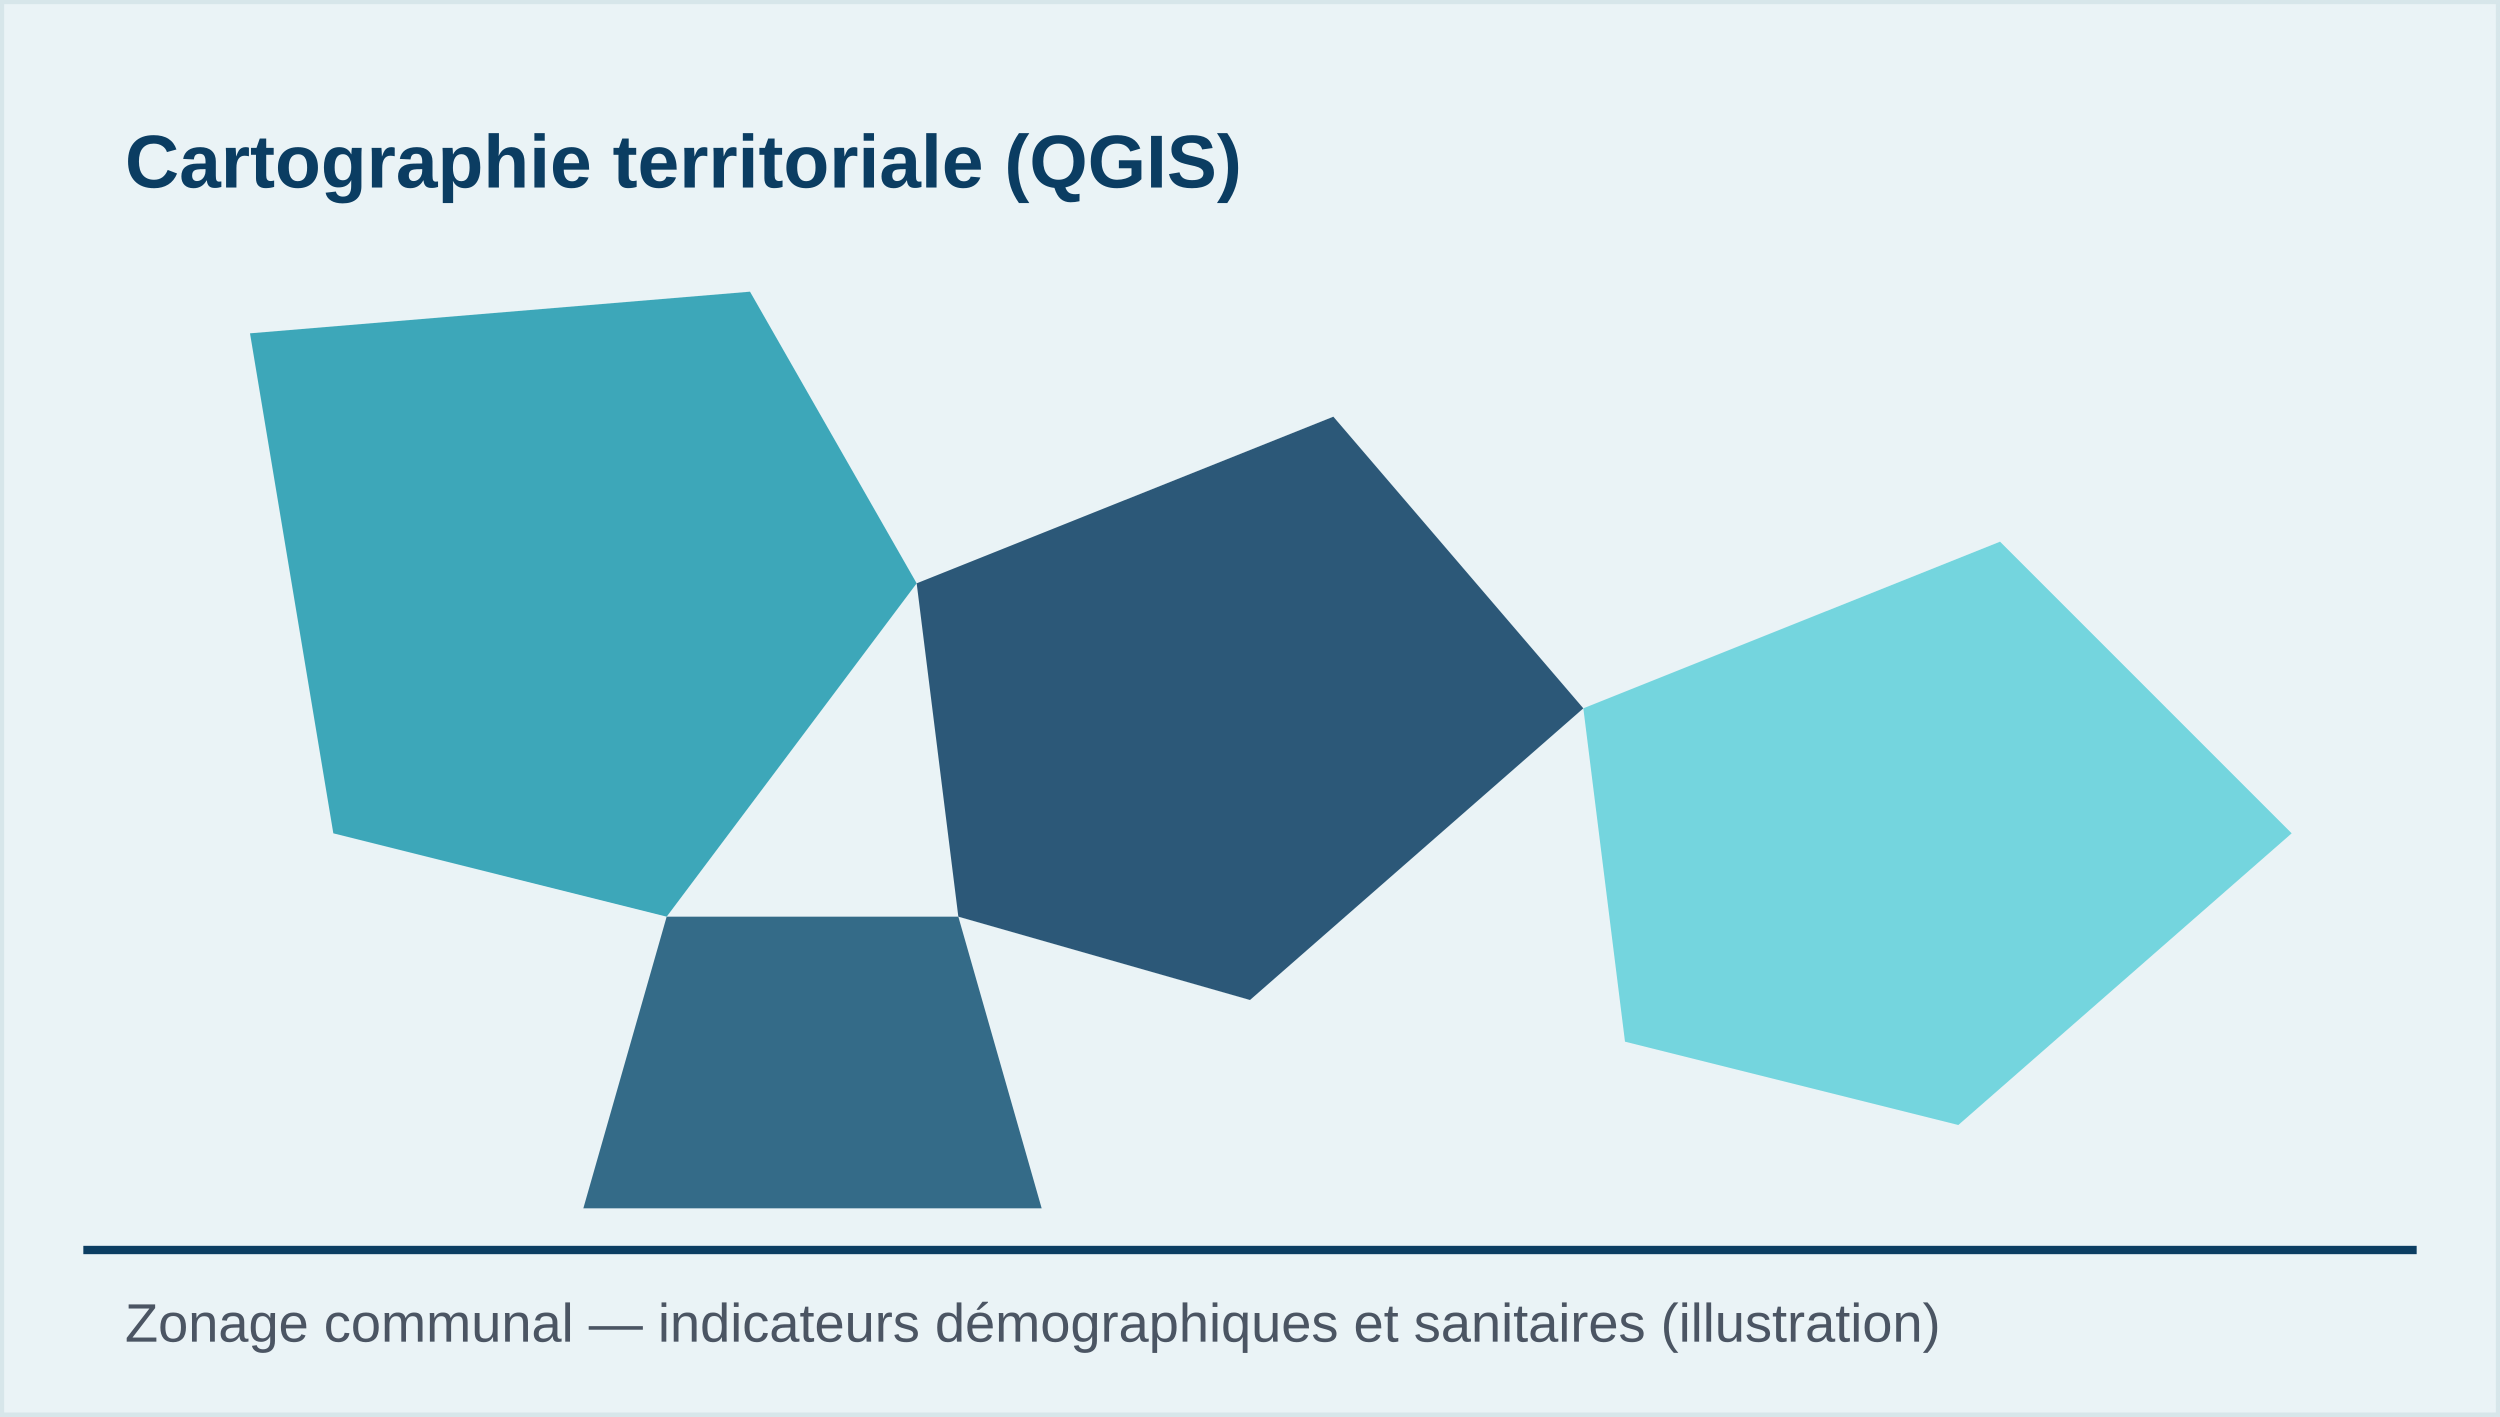
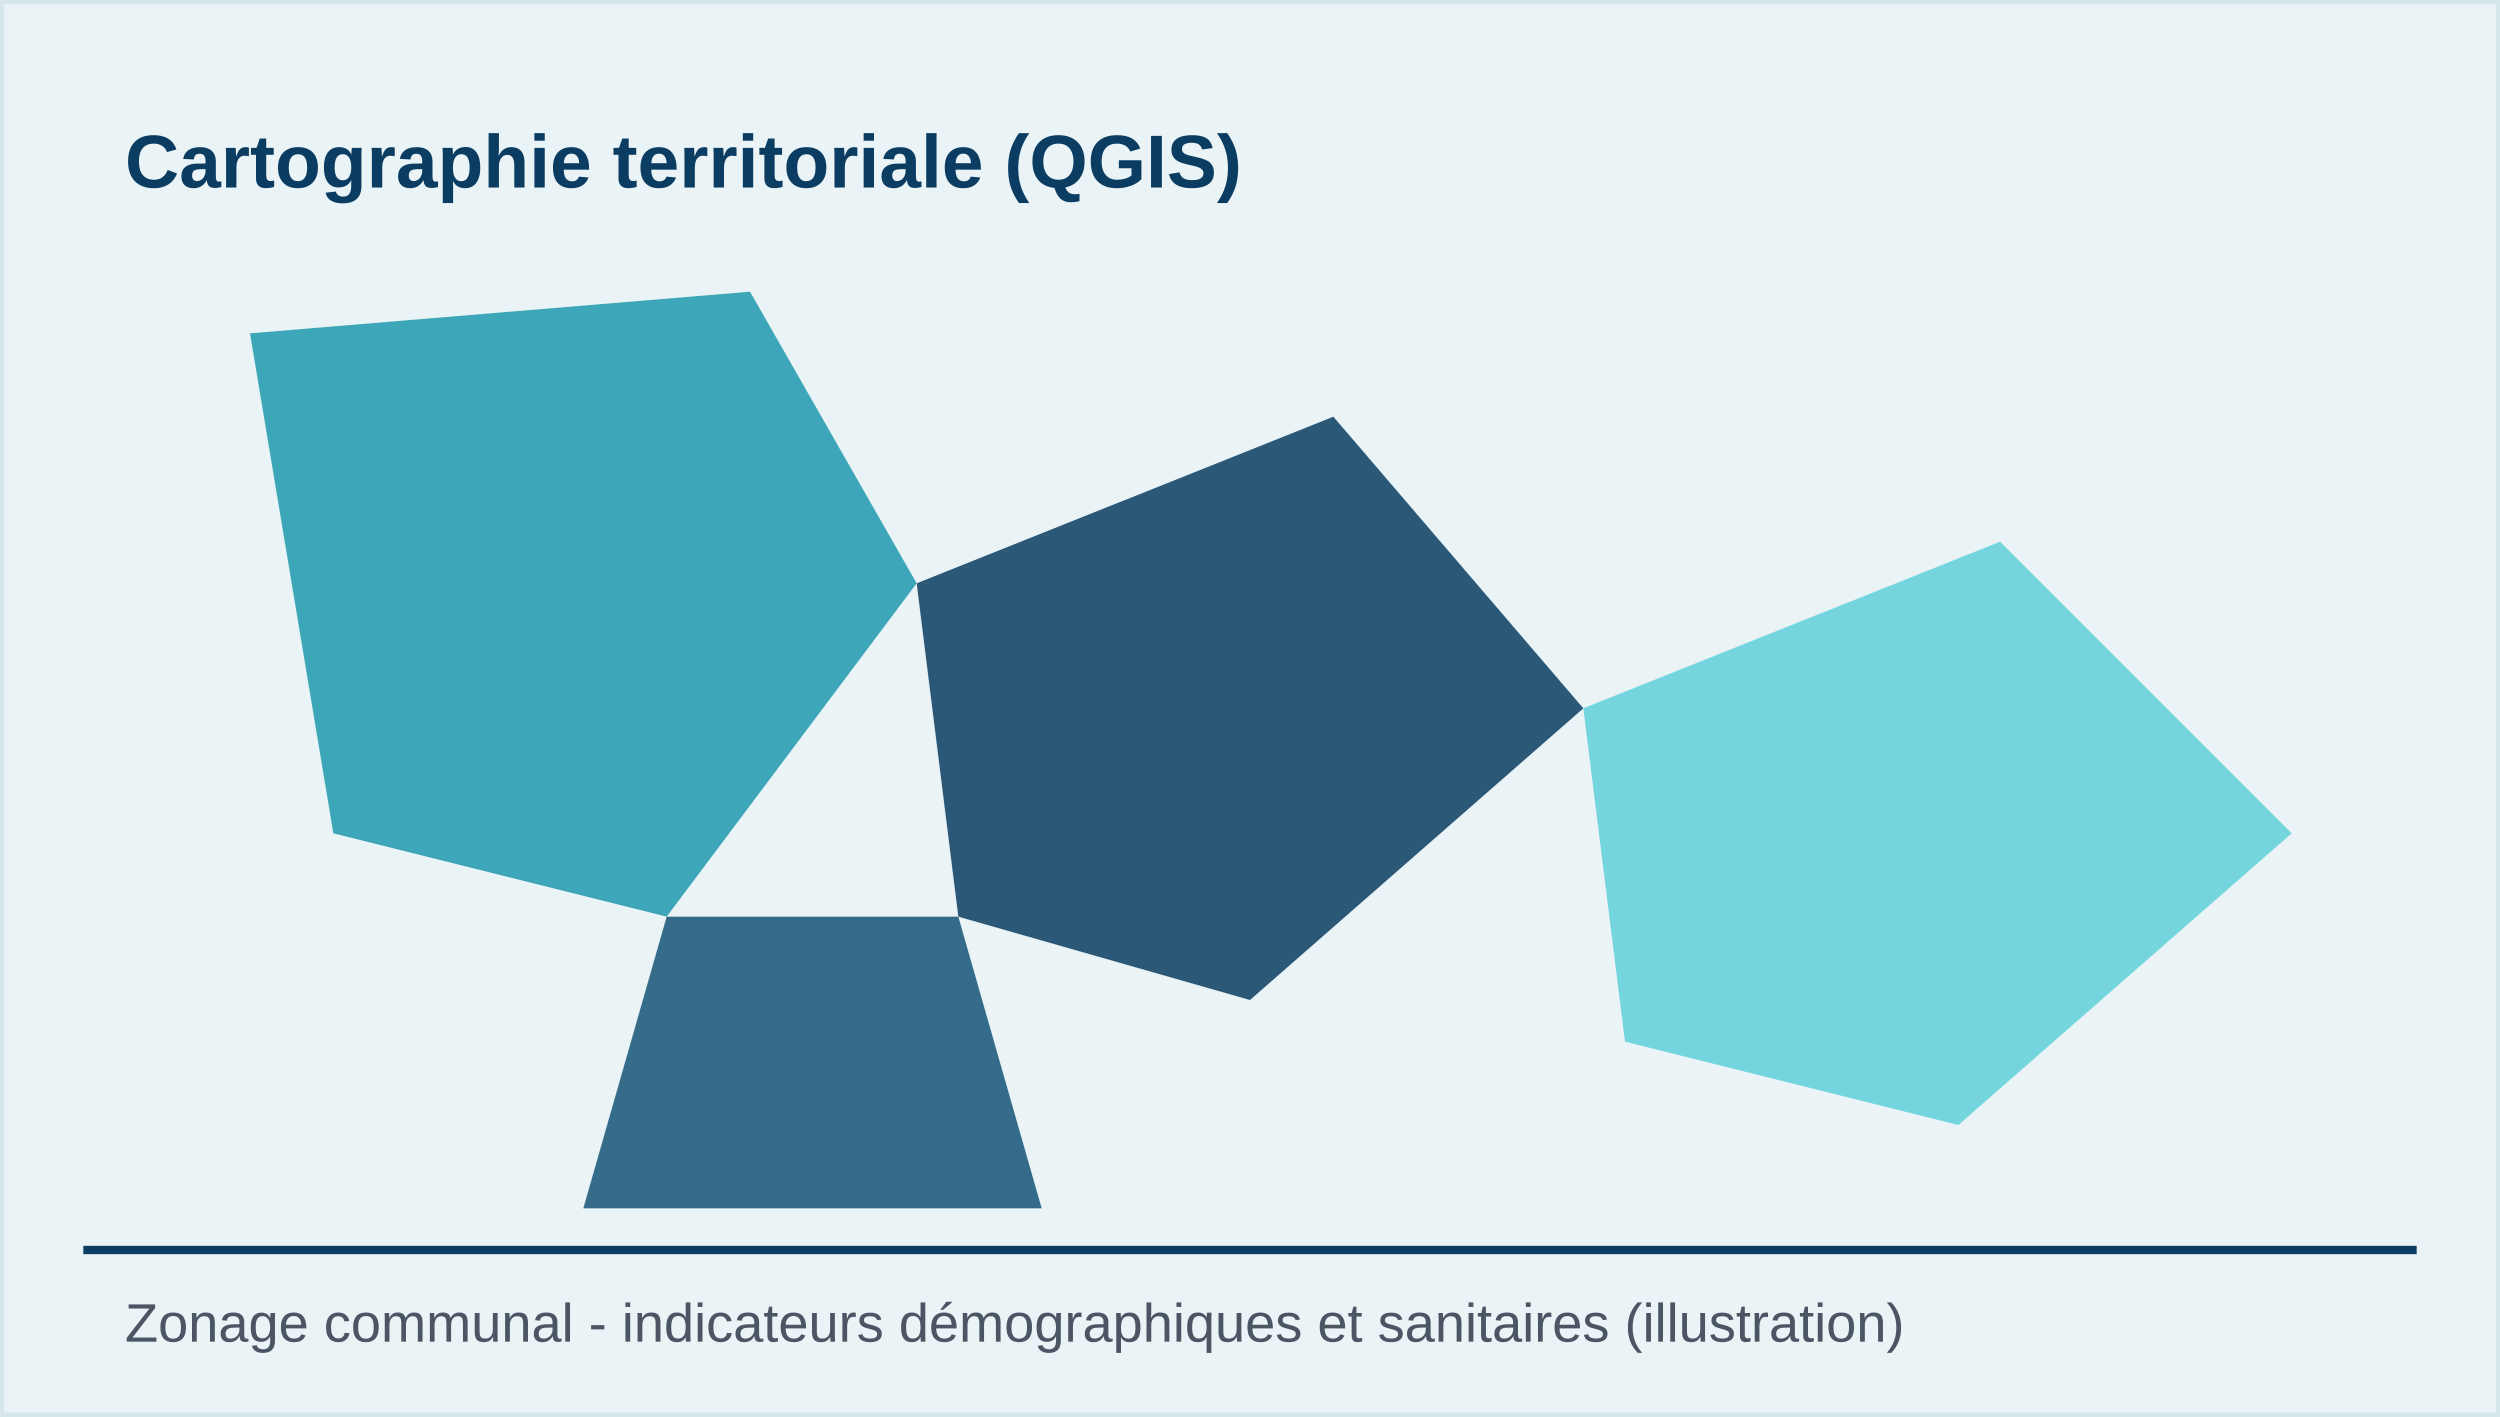
<svg xmlns="http://www.w3.org/2000/svg" viewBox="0 0 600 340" role="img" aria-label="Illustration de cartographie territoriale QGIS">
  <rect width="600" height="340" fill="#EAF3F6" />
  <rect x="0" y="0" width="600" height="340" fill="none" stroke="#D7E6EA" stroke-width="2" />
  <text x="30" y="45" font-family="Arial, sans-serif" font-size="18" font-weight="700" fill="#0B3D62">Cartographie territoriale (QGIS)</text>
  <polygon points="60,80 180,70 220,140 160,220 80,200" fill="#1E9AAE" opacity="0.85" />
  <polygon points="220,140 320,100 380,170 300,240 230,220" fill="#0B3D62" opacity="0.85" />
  <polygon points="380,170 480,130 550,200 470,270 390,250" fill="#5FD0D9" opacity="0.85" />
  <polygon points="160,220 230,220 250,290 140,290" fill="#145374" opacity="0.85" />
  <line x1="20" y1="300" x2="580" y2="300" stroke="#0B3D62" stroke-width="2" />
-   <text x="30" y="322" font-family="Arial, sans-serif" font-size="13" fill="#4B5563">Zonage communal — indicateurs démographiques et sanitaires (illustration)</text>
+   <text x="30" y="322" font-family="Arial, sans-serif" font-size="13" fill="#4B5563">Zonage communal - indicateurs démographiques et sanitaires (illustration)</text>
</svg>
